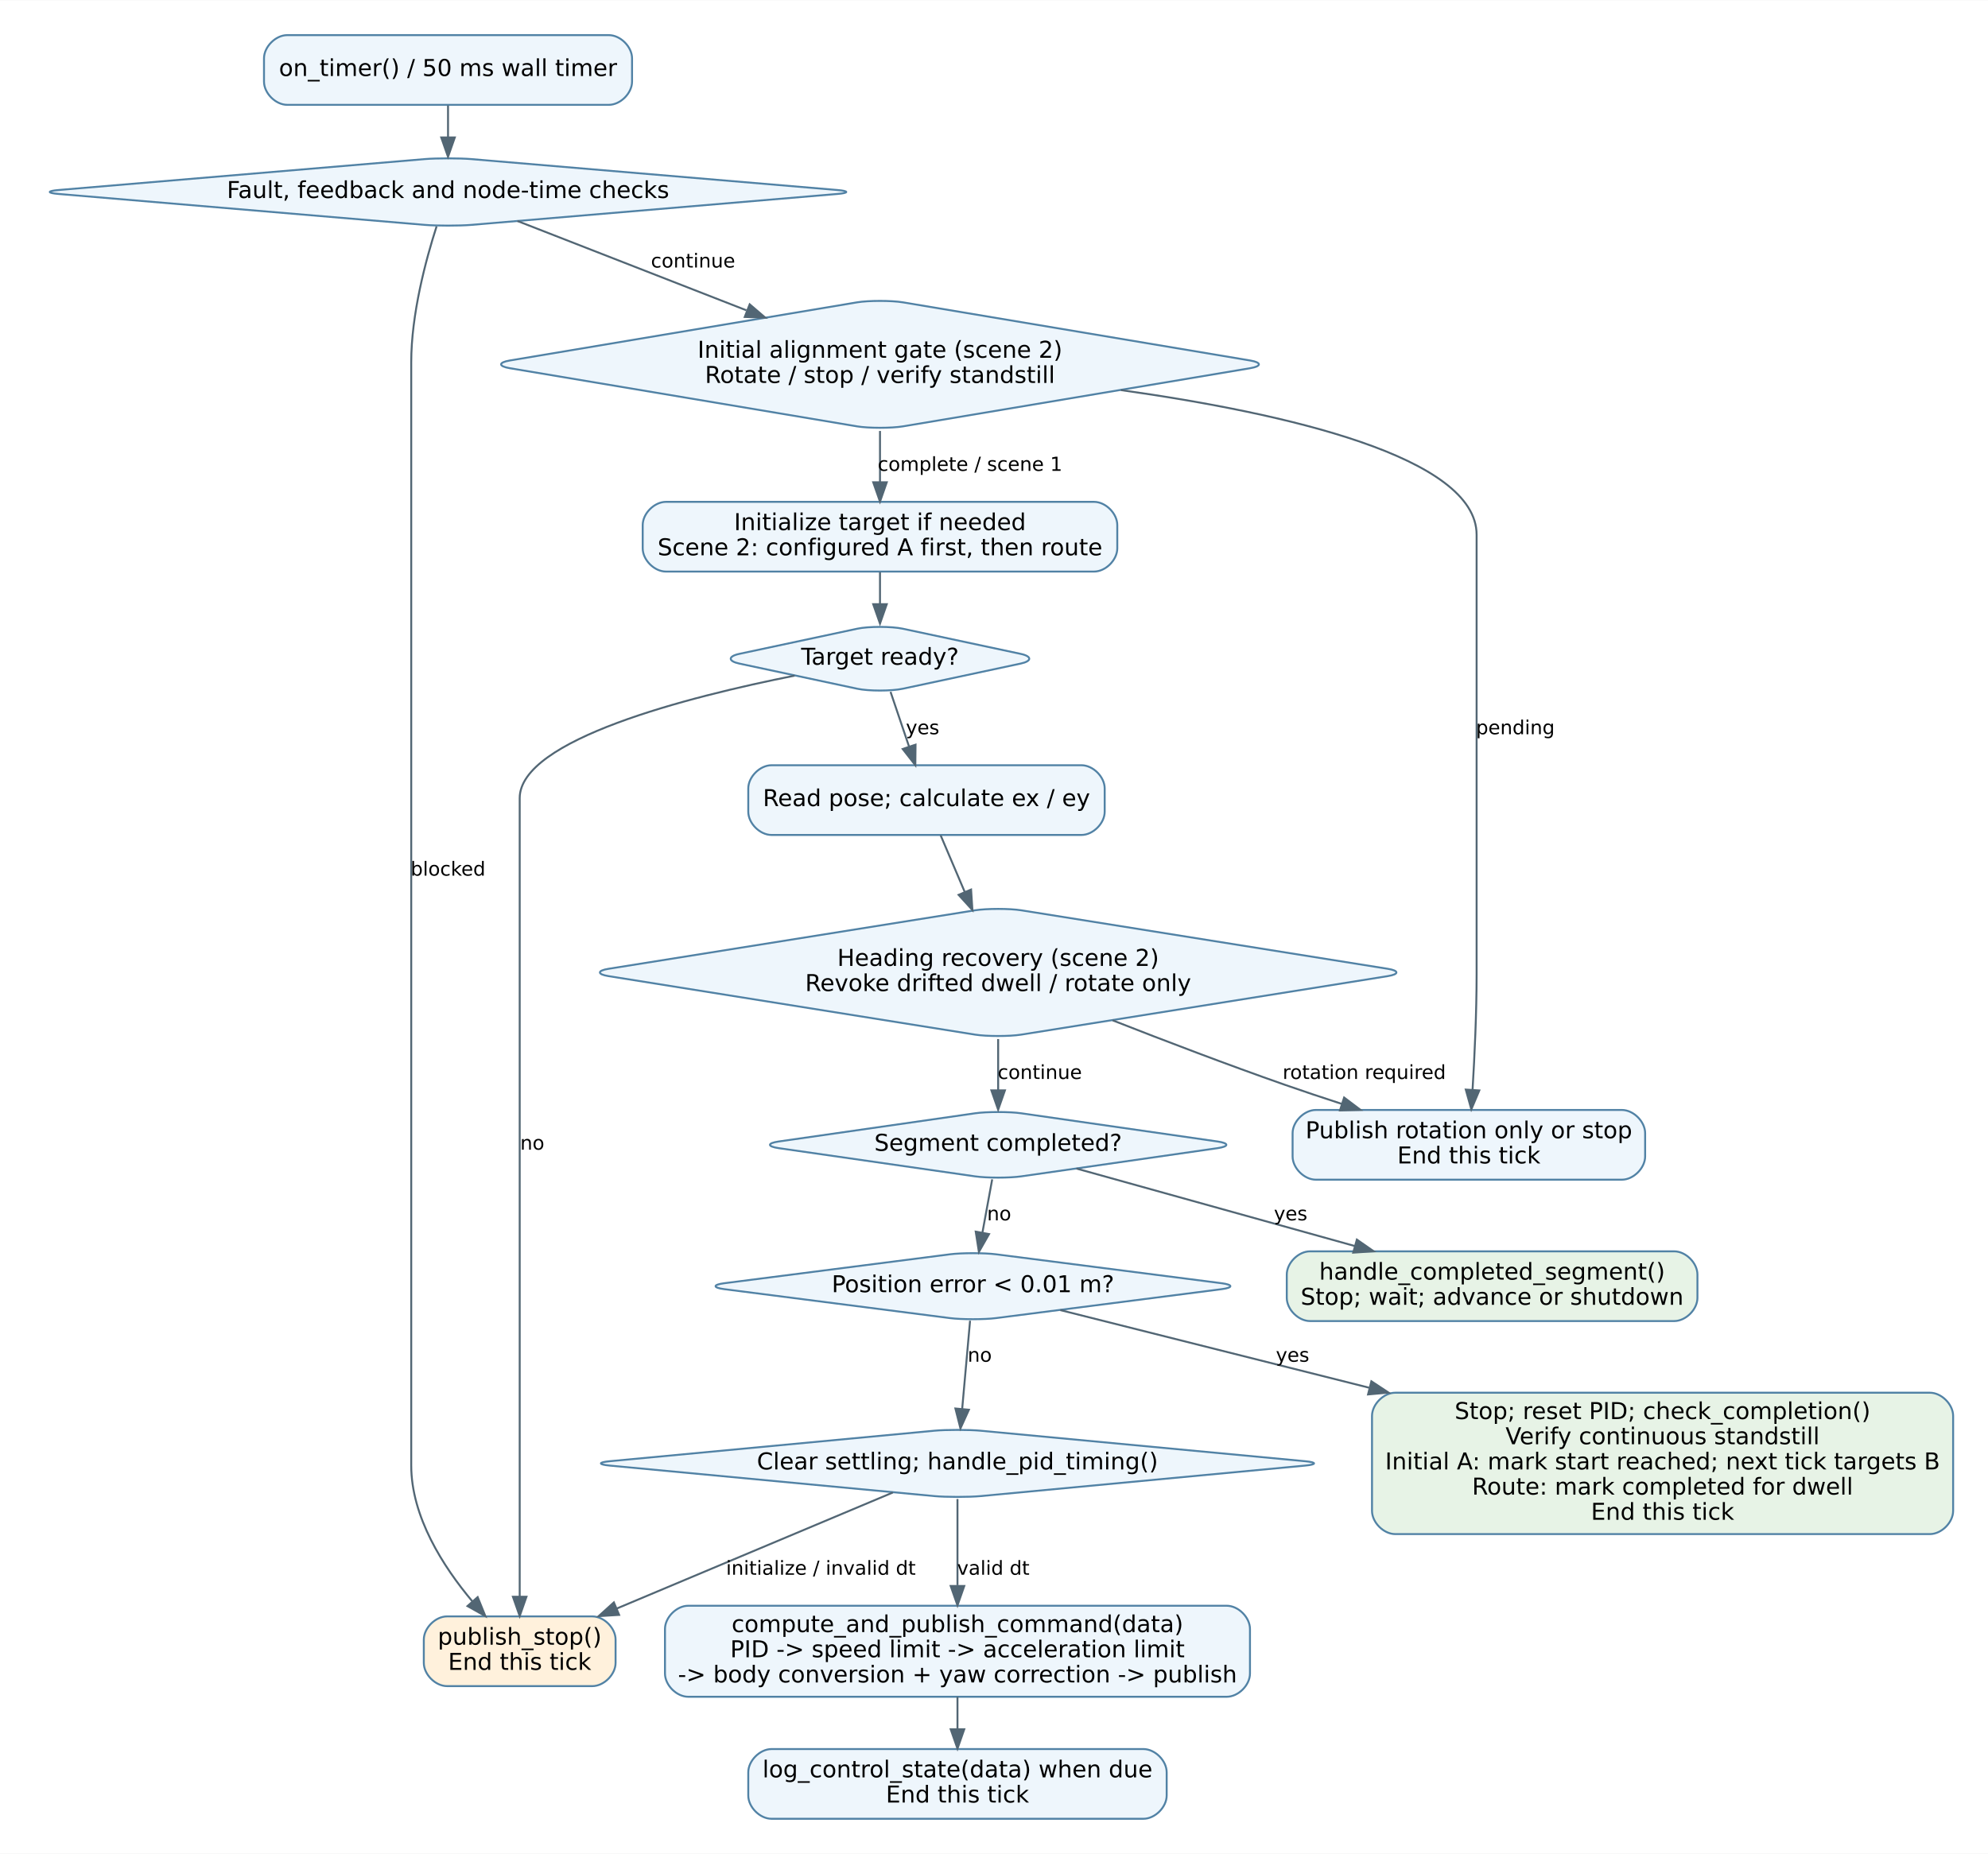
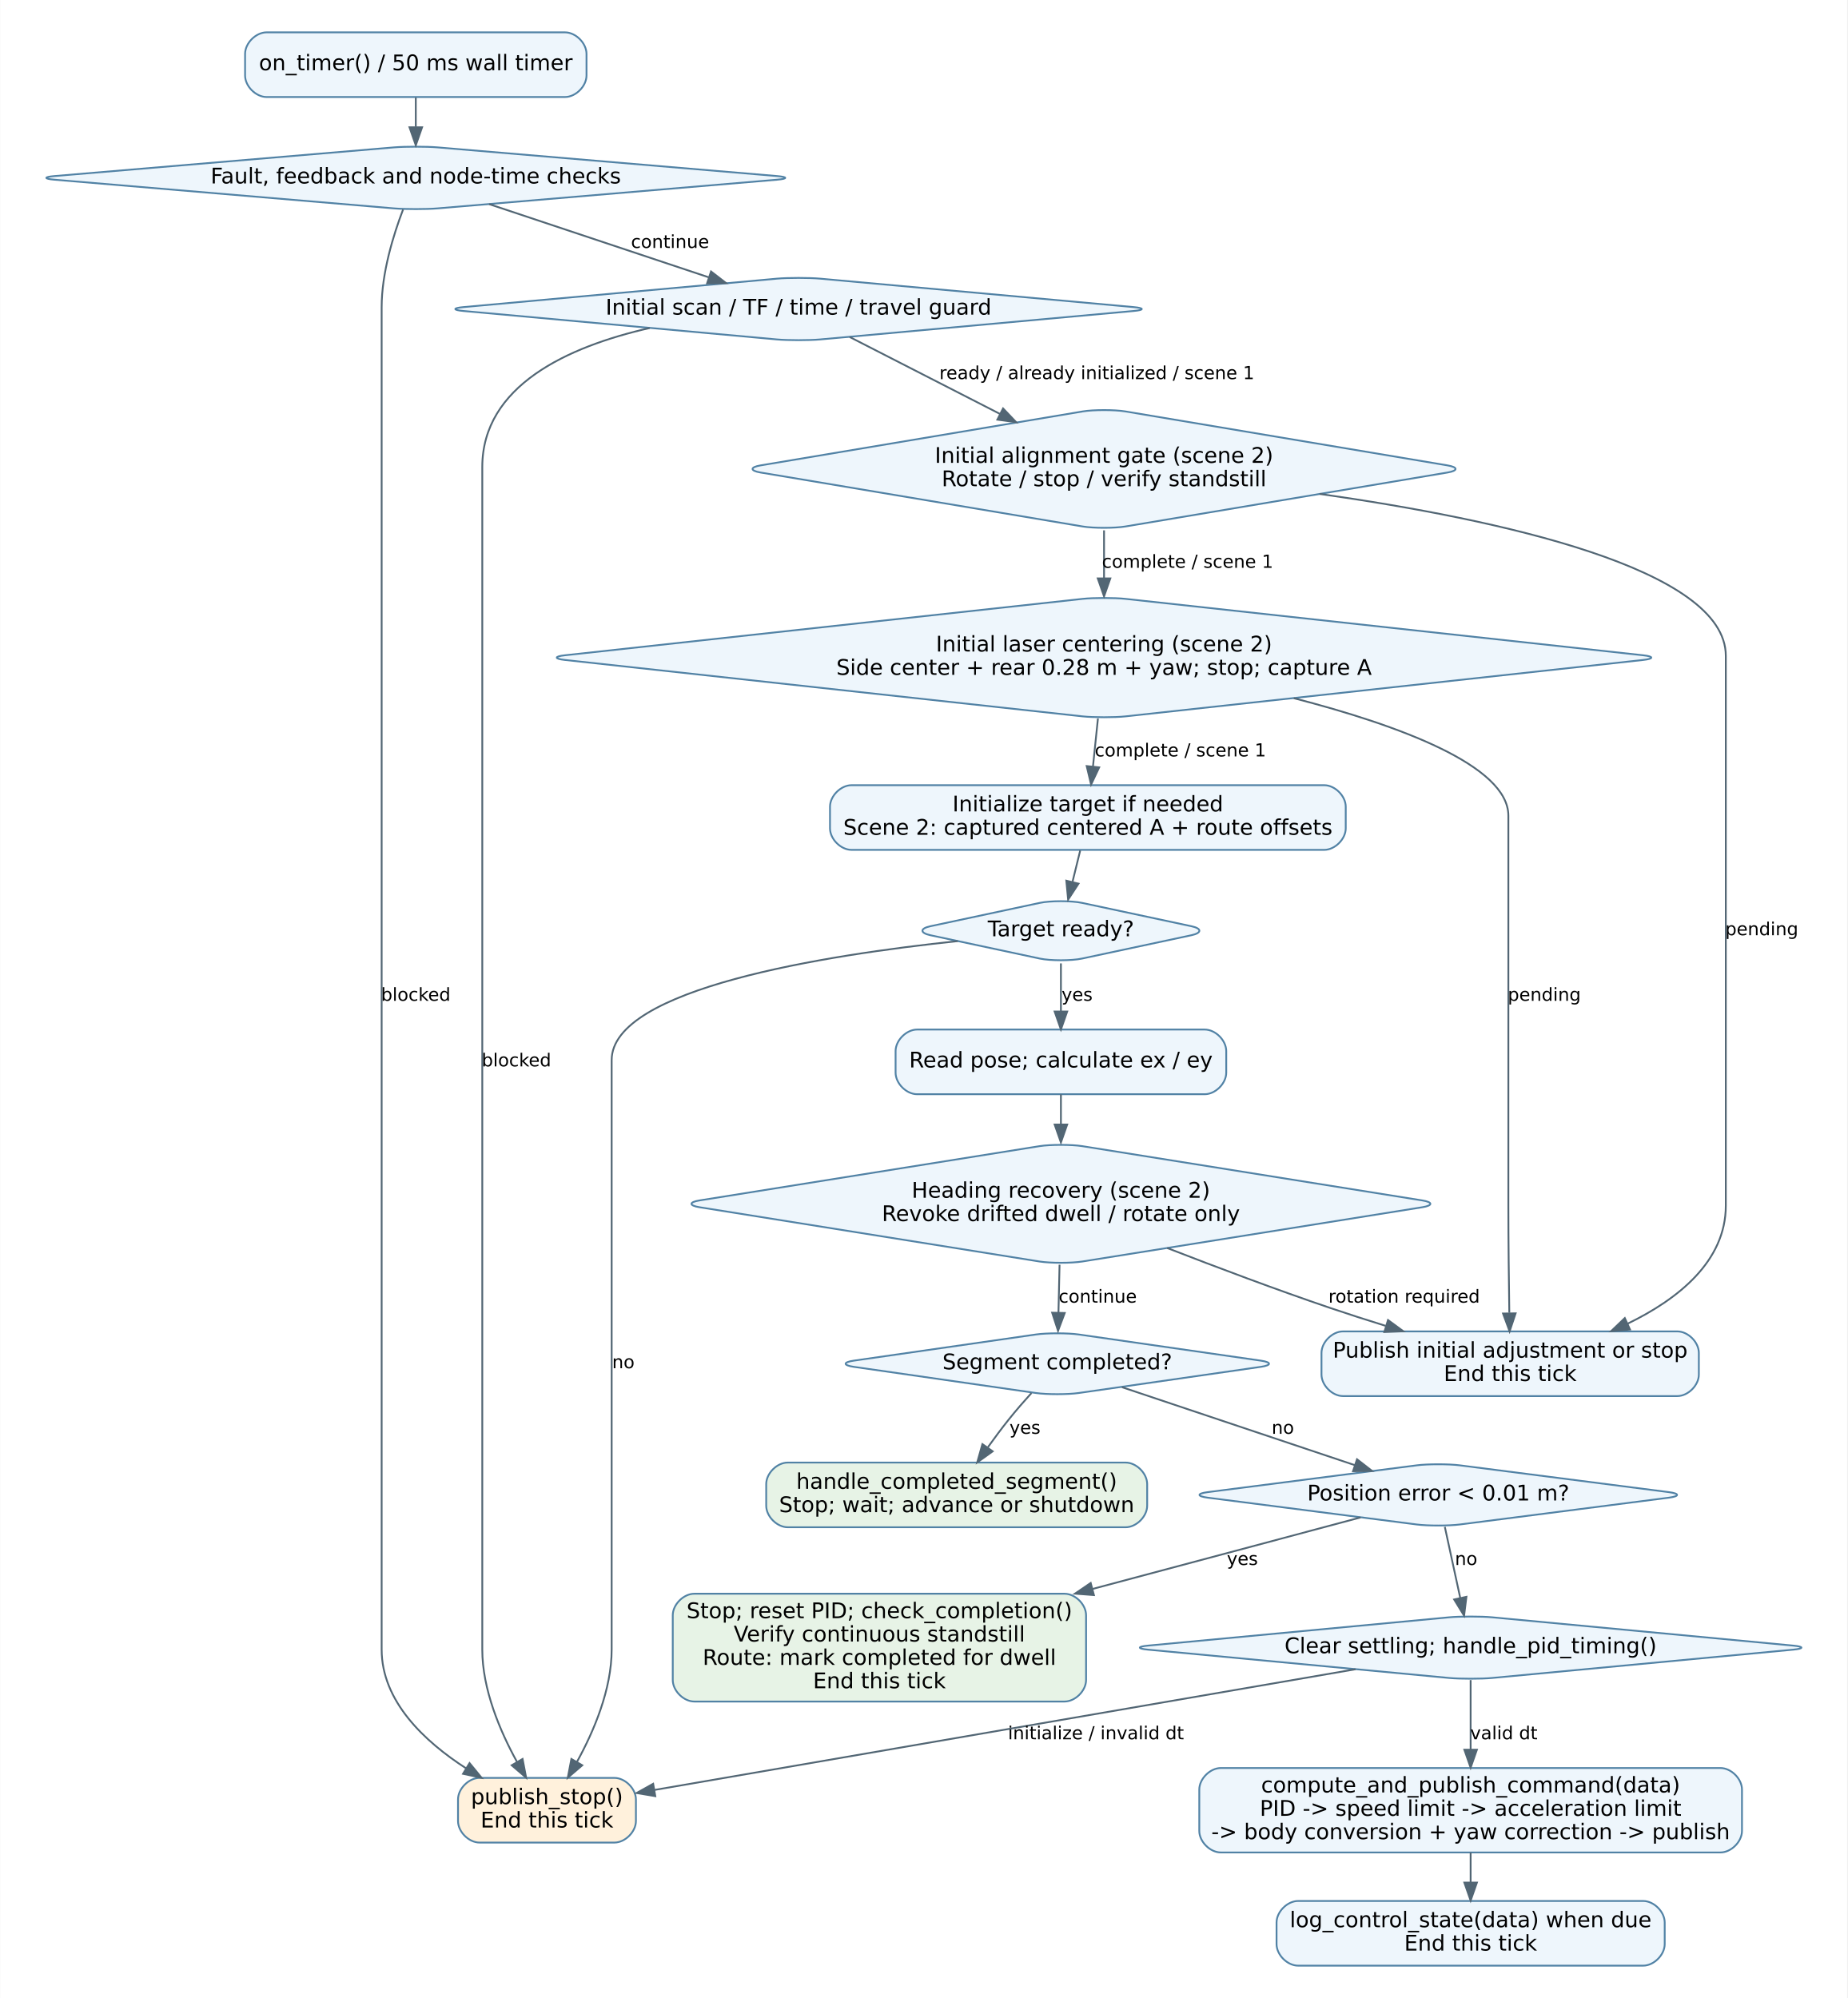
- <svg xmlns="http://www.w3.org/2000/svg" width="1026pt" height="957pt" viewBox="0.00 0.00 1026.29 957.00">
-   <g id="graph0" class="graph" transform="scale(1 1) rotate(0) translate(18 939)">
-     <polygon fill="white" stroke="transparent" points="-18,18 -18,-939 1008.29,-939 1008.29,18 -18,18" />
+ <svg xmlns="http://www.w3.org/2000/svg" width="1028pt" height="1112pt" viewBox="0.00 0.00 1027.82 1112.00">
+   <g id="graph0" class="graph" transform="scale(1 1) rotate(0) translate(18 1094)">
+     <polygon fill="white" stroke="transparent" points="-18,18 -18,-1094 1009.82,-1094 1009.82,18 -18,18" />
    <g id="node1" class="node">
-       <path fill="#eef6fc" stroke="#5182a5" d="M296.29,-921C296.29,-921 130.29,-921 130.29,-921 124.29,-921 118.29,-915 118.29,-909 118.29,-909 118.29,-897 118.29,-897 118.29,-891 124.29,-885 130.29,-885 130.29,-885 296.29,-885 296.29,-885 302.29,-885 308.29,-891 308.29,-897 308.29,-897 308.29,-909 308.29,-909 308.29,-915 302.29,-921 296.29,-921" />
-       <text text-anchor="middle" x="213.29" y="-899.9" font-family="DejaVu Sans" font-size="12.00">on_timer() / 50 ms wall timer</text>
+       <path fill="#eef6fc" stroke="#5182a5" d="M296.29,-1076C296.29,-1076 130.29,-1076 130.29,-1076 124.29,-1076 118.29,-1070 118.29,-1064 118.29,-1064 118.29,-1052 118.29,-1052 118.29,-1046 124.29,-1040 130.29,-1040 130.29,-1040 296.29,-1040 296.29,-1040 302.29,-1040 308.29,-1046 308.29,-1052 308.29,-1052 308.29,-1064 308.29,-1064 308.29,-1070 302.29,-1076 296.29,-1076" />
+       <text text-anchor="middle" x="213.29" y="-1054.9" font-family="DejaVu Sans" font-size="12.00">on_timer() / 50 ms wall timer</text>
    </g>
    <g id="node2" class="node">
-       <path fill="#eef6fc" stroke="#5182a5" d="M201.33,-856.99C201.33,-856.99 12.17,-841.01 12.17,-841.01 6.19,-840.51 6.19,-839.49 12.17,-838.99 12.17,-838.99 201.33,-823.01 201.33,-823.01 207.31,-822.51 219.27,-822.51 225.25,-823.01 225.25,-823.01 414.41,-838.99 414.41,-838.99 420.39,-839.49 420.39,-840.51 414.41,-841.01 414.41,-841.01 225.25,-856.99 225.25,-856.99 219.27,-857.49 207.31,-857.49 201.33,-856.99" />
-       <text text-anchor="middle" x="213.29" y="-836.9" font-family="DejaVu Sans" font-size="12.00">Fault, feedback and node-time checks</text>
+       <path fill="#eef6fc" stroke="#5182a5" d="M201.33,-1011.99C201.33,-1011.99 12.17,-996.01 12.17,-996.01 6.19,-995.51 6.19,-994.49 12.17,-993.99 12.17,-993.99 201.33,-978.01 201.33,-978.01 207.31,-977.51 219.27,-977.51 225.25,-978.01 225.25,-978.01 414.41,-993.99 414.41,-993.99 420.39,-994.49 420.39,-995.51 414.41,-996.01 414.41,-996.01 225.25,-1011.99 225.25,-1011.99 219.27,-1012.49 207.31,-1012.49 201.33,-1011.99" />
+       <text text-anchor="middle" x="213.29" y="-991.9" font-family="DejaVu Sans" font-size="12.00">Fault, feedback and node-time checks</text>
    </g>
    <g id="edge1" class="edge">
-       <path fill="none" stroke="#526674" d="M213.29,-884.68C213.29,-879.62 213.29,-873.95 213.29,-868.42" />
-       <polygon fill="#526674" stroke="#526674" points="216.79,-868.15 213.29,-858.15 209.79,-868.15 216.79,-868.15" />
+       <path fill="none" stroke="#526674" d="M213.29,-1039.68C213.29,-1034.62 213.29,-1028.95 213.29,-1023.42" />
+       <polygon fill="#526674" stroke="#526674" points="216.79,-1023.15 213.29,-1013.15 209.79,-1023.15 216.79,-1023.15" />
    </g>
    <g id="node3" class="node">
-       <path fill="#fff1dc" stroke="#5182a5" d="M287.79,-104.5C287.79,-104.5 212.79,-104.5 212.79,-104.5 206.79,-104.5 200.79,-98.5 200.79,-92.5 200.79,-92.5 200.79,-80.5 200.79,-80.5 200.79,-74.5 206.79,-68.5 212.79,-68.5 212.79,-68.5 287.79,-68.5 287.79,-68.5 293.79,-68.5 299.79,-74.5 299.79,-80.5 299.79,-80.5 299.79,-92.5 299.79,-92.5 299.79,-98.5 293.79,-104.5 287.79,-104.5" />
-       <text text-anchor="middle" x="250.29" y="-89.9" font-family="DejaVu Sans" font-size="12.00">publish_stop()</text>
-       <text text-anchor="middle" x="250.29" y="-76.9" font-family="DejaVu Sans" font-size="12.00">End this tick</text>
+       <path fill="#fff1dc" stroke="#5182a5" d="M323.79,-104.5C323.79,-104.5 248.79,-104.5 248.79,-104.5 242.79,-104.5 236.79,-98.5 236.79,-92.5 236.79,-92.5 236.79,-80.5 236.79,-80.5 236.79,-74.5 242.79,-68.5 248.79,-68.5 248.79,-68.5 323.79,-68.5 323.79,-68.5 329.79,-68.5 335.79,-74.5 335.79,-80.5 335.79,-80.5 335.79,-92.5 335.79,-92.5 335.79,-98.5 329.79,-104.5 323.79,-104.5" />
+       <text text-anchor="middle" x="286.29" y="-89.9" font-family="DejaVu Sans" font-size="12.00">publish_stop()</text>
+       <text text-anchor="middle" x="286.29" y="-76.9" font-family="DejaVu Sans" font-size="12.00">End this tick</text>
    </g>
    <g id="edge2" class="edge">
-       <path fill="none" stroke="#526674" d="M207.38,-822.23C201.8,-804.88 194.29,-776.89 194.29,-752 194.29,-752 194.29,-752 194.29,-182.5 194.29,-155.94 210.74,-130.26 225.81,-112.31" />
-       <polygon fill="#526674" stroke="#526674" points="228.59,-114.45 232.57,-104.64 223.34,-109.83 228.59,-114.45" />
-       <text text-anchor="middle" x="213.29" y="-487" font-family="DejaVu Sans" font-size="10.00">blocked</text>
+       <path fill="none" stroke="#526674" d="M206.22,-977.41C200.81,-963.23 194.29,-942.14 194.29,-923 194.29,-923 194.29,-923 194.29,-176 194.29,-147.18 218.03,-124.81 241.38,-109.76" />
+       <polygon fill="#526674" stroke="#526674" points="243.21,-112.75 249.93,-104.55 239.57,-106.77 243.21,-112.75" />
+       <text text-anchor="middle" x="213.29" y="-537" font-family="DejaVu Sans" font-size="10.00">blocked</text>
+     </g>
+     <g id="node17" class="node">
+       <path fill="#eef6fc" stroke="#5182a5" d="M414.34,-938.92C414.34,-938.92 239.76,-923.08 239.76,-923.08 233.78,-922.54 233.78,-921.46 239.76,-920.92 239.76,-920.92 414.34,-905.08 414.34,-905.08 420.31,-904.54 432.27,-904.54 438.24,-905.08 438.24,-905.08 612.82,-920.92 612.82,-920.92 618.8,-921.46 618.8,-922.54 612.82,-923.08 612.82,-923.08 438.24,-938.92 438.24,-938.92 432.27,-939.46 420.31,-939.46 414.34,-938.92" />
+       <text text-anchor="middle" x="426.29" y="-918.9" font-family="DejaVu Sans" font-size="12.00">Initial scan / TF / time / travel guard</text>
+     </g>
+     <g id="edge3" class="edge">
+       <path fill="none" stroke="#526674" d="M254.11,-980.39C288.93,-968.79 339.11,-952.06 376.33,-939.65" />
+       <polygon fill="#526674" stroke="#526674" points="377.59,-942.92 385.97,-936.44 375.38,-936.28 377.59,-942.92" />
+       <text text-anchor="middle" x="354.79" y="-956" font-family="DejaVu Sans" font-size="10.00">continue</text>
    </g>
    <g id="node4" class="node">
-       <path fill="#eef6fc" stroke="#5182a5" d="M424.45,-783.02C424.45,-783.02 245.13,-752.98 245.13,-752.98 239.21,-751.99 239.21,-750.01 245.13,-749.02 245.13,-749.02 424.45,-718.98 424.45,-718.98 430.37,-717.99 442.21,-717.99 448.13,-718.98 448.13,-718.98 627.45,-749.02 627.45,-749.02 633.37,-750.01 633.37,-751.99 627.45,-752.98 627.45,-752.98 448.13,-783.02 448.13,-783.02 442.21,-784.01 430.37,-784.01 424.45,-783.02" />
-       <text text-anchor="middle" x="436.29" y="-754.4" font-family="DejaVu Sans" font-size="12.00">Initial alignment gate (scene 2)</text>
-       <text text-anchor="middle" x="436.29" y="-741.4" font-family="DejaVu Sans" font-size="12.00">Rotate / stop / verify standstill</text>
-     </g>
-     <g id="edge3" class="edge">
-       <path fill="none" stroke="#526674" d="M249.12,-825.02C280.9,-812.62 328.21,-794.17 367.31,-778.91" />
-       <polygon fill="#526674" stroke="#526674" points="369.02,-782 377.06,-775.11 366.47,-775.48 369.02,-782" />
-       <text text-anchor="middle" x="339.79" y="-801" font-family="DejaVu Sans" font-size="10.00">continue</text>
+       <path fill="#eef6fc" stroke="#5182a5" d="M584.45,-865.02C584.45,-865.02 405.13,-834.98 405.13,-834.98 399.21,-833.99 399.21,-832.01 405.13,-831.02 405.13,-831.02 584.45,-800.98 584.45,-800.98 590.37,-799.99 602.21,-799.99 608.13,-800.98 608.13,-800.98 787.45,-831.02 787.45,-831.02 793.37,-832.01 793.37,-833.99 787.45,-834.98 787.45,-834.98 608.13,-865.02 608.13,-865.02 602.21,-866.01 590.37,-866.01 584.45,-865.02" />
+       <text text-anchor="middle" x="596.29" y="-836.4" font-family="DejaVu Sans" font-size="12.00">Initial alignment gate (scene 2)</text>
+       <text text-anchor="middle" x="596.29" y="-823.4" font-family="DejaVu Sans" font-size="12.00">Rotate / stop / verify standstill</text>
    </g>
    <g id="node6" class="node">
-       <path fill="#eef6fc" stroke="#5182a5" d="M819.29,-366C819.29,-366 661.29,-366 661.29,-366 655.29,-366 649.29,-360 649.29,-354 649.29,-354 649.29,-342 649.29,-342 649.29,-336 655.29,-330 661.29,-330 661.29,-330 819.29,-330 819.29,-330 825.29,-330 831.29,-336 831.29,-342 831.29,-342 831.29,-354 831.29,-354 831.29,-360 825.29,-366 819.29,-366" />
-       <text text-anchor="middle" x="740.29" y="-351.4" font-family="DejaVu Sans" font-size="12.00">Publish rotation only or stop</text>
-       <text text-anchor="middle" x="740.29" y="-338.4" font-family="DejaVu Sans" font-size="12.00">End this tick</text>
+       <path fill="#eef6fc" stroke="#5182a5" d="M915.29,-353C915.29,-353 729.29,-353 729.29,-353 723.29,-353 717.29,-347 717.29,-341 717.29,-341 717.29,-329 717.29,-329 717.29,-323 723.29,-317 729.29,-317 729.29,-317 915.29,-317 915.29,-317 921.29,-317 927.29,-323 927.29,-329 927.29,-329 927.29,-341 927.29,-341 927.29,-347 921.29,-353 915.29,-353" />
+       <text text-anchor="middle" x="822.29" y="-338.4" font-family="DejaVu Sans" font-size="12.00">Publish initial adjustment or stop</text>
+       <text text-anchor="middle" x="822.29" y="-325.4" font-family="DejaVu Sans" font-size="12.00">End this tick</text>
+     </g>
+     <g id="edge6" class="edge">
+       <path fill="none" stroke="#526674" d="M716.33,-819.1C816.27,-804.91 942.29,-777.42 942.29,-729 942.29,-729 942.29,-729 942.29,-423 942.29,-392 915.72,-370.91 887.58,-357.27" />
+       <polygon fill="#526674" stroke="#526674" points="888.98,-354.06 878.43,-353.1 886.08,-360.43 888.98,-354.06" />
+       <text text-anchor="middle" x="962.29" y="-573.5" font-family="DejaVu Sans" font-size="10.00">pending</text>
+     </g>
+     <g id="node18" class="node">
+       <path fill="#eef6fc" stroke="#5182a5" d="M584.36,-760.7C584.36,-760.7 296.22,-729.3 296.22,-729.3 290.25,-728.65 290.25,-727.35 296.22,-726.7 296.22,-726.7 584.36,-695.3 584.36,-695.3 590.33,-694.65 602.25,-694.65 608.22,-695.3 608.22,-695.3 896.36,-726.7 896.36,-726.7 902.33,-727.35 902.33,-728.65 896.36,-729.3 896.36,-729.3 608.22,-760.7 608.22,-760.7 602.25,-761.35 590.33,-761.35 584.36,-760.7" />
+       <text text-anchor="middle" x="596.29" y="-731.4" font-family="DejaVu Sans" font-size="12.00">Initial laser centering (scene 2)</text>
+       <text text-anchor="middle" x="596.29" y="-718.4" font-family="DejaVu Sans" font-size="12.00">Side center + rear 0.28 m + yaw; stop; capture A</text>
+     </g>
+     <g id="edge7" class="edge">
+       <path fill="none" stroke="#526674" d="M596.29,-798.84C596.29,-790.39 596.29,-781.18 596.29,-772.3" />
+       <polygon fill="#526674" stroke="#526674" points="599.79,-772.09 596.29,-762.09 592.79,-772.09 599.79,-772.09" />
+       <text text-anchor="middle" x="642.79" y="-778" font-family="DejaVu Sans" font-size="10.00">complete / scene 1</text>
+     </g>
+     <g id="node5" class="node">
+       <path fill="#eef6fc" stroke="#5182a5" d="M560.44,-456.11C560.44,-456.11 371.14,-425.89 371.14,-425.89 365.22,-424.95 365.22,-423.05 371.14,-422.11 371.14,-422.11 560.44,-391.89 560.44,-391.89 566.37,-390.95 578.22,-390.95 584.14,-391.89 584.14,-391.89 773.44,-422.11 773.44,-422.11 779.37,-423.05 779.37,-424.95 773.44,-425.89 773.44,-425.89 584.14,-456.11 584.14,-456.11 578.22,-457.05 566.37,-457.05 560.44,-456.11" />
+       <text text-anchor="middle" x="572.29" y="-427.4" font-family="DejaVu Sans" font-size="12.00">Heading recovery (scene 2)</text>
+       <text text-anchor="middle" x="572.29" y="-414.4" font-family="DejaVu Sans" font-size="12.00">Revoke drifted dwell / rotate only</text>
+     </g>
+     <g id="edge14" class="edge">
+       <path fill="none" stroke="#526674" d="M631.43,-399.41C658.89,-388.74 692.09,-376.25 722.29,-366 732.18,-362.64 742.67,-359.28 753.01,-356.08" />
+       <polygon fill="#526674" stroke="#526674" points="754.31,-359.34 762.84,-353.07 752.26,-352.65 754.31,-359.34" />
+       <text text-anchor="middle" x="763.29" y="-369" font-family="DejaVu Sans" font-size="10.00">rotation required</text>
+     </g>
+     <g id="node10" class="node">
+       <path fill="#eef6fc" stroke="#5182a5" d="M558.41,-351.29C558.41,-351.29 456.94,-336.71 456.94,-336.71 451,-335.85 451,-334.15 456.94,-333.29 456.94,-333.29 558.41,-318.71 558.41,-318.71 564.35,-317.85 576.23,-317.85 582.17,-318.71 582.17,-318.71 683.64,-333.29 683.64,-333.29 689.58,-334.15 689.58,-335.85 683.64,-336.71 683.64,-336.71 582.17,-351.29 582.17,-351.29 576.23,-352.15 564.35,-352.15 558.41,-351.29" />
+       <text text-anchor="middle" x="570.29" y="-331.9" font-family="DejaVu Sans" font-size="12.00">Segment completed?</text>
+     </g>
+     <g id="edge15" class="edge">
+       <path fill="none" stroke="#526674" d="M571.53,-390.11C571.33,-381.31 571.12,-371.9 570.92,-363.43" />
+       <polygon fill="#526674" stroke="#526674" points="574.42,-363.25 570.69,-353.33 567.42,-363.41 574.42,-363.25" />
+       <text text-anchor="middle" x="592.79" y="-369" font-family="DejaVu Sans" font-size="10.00">continue</text>
+     </g>
+     <g id="node7" class="node">
+       <path fill="#eef6fc" stroke="#5182a5" d="M718.79,-657C718.79,-657 455.79,-657 455.79,-657 449.79,-657 443.79,-651 443.79,-645 443.79,-645 443.79,-633 443.79,-633 443.79,-627 449.79,-621 455.79,-621 455.79,-621 718.79,-621 718.79,-621 724.79,-621 730.79,-627 730.79,-633 730.79,-633 730.79,-645 730.79,-645 730.79,-651 724.79,-657 718.79,-657" />
+       <text text-anchor="middle" x="587.29" y="-642.4" font-family="DejaVu Sans" font-size="12.00">Initialize target if needed</text>
+       <text text-anchor="middle" x="587.29" y="-629.4" font-family="DejaVu Sans" font-size="12.00">Scene 2: captured centered A + route offsets</text>
+     </g>
+     <g id="node8" class="node">
+       <path fill="#eef6fc" stroke="#5182a5" d="M560.55,-591.5C560.55,-591.5 499.64,-578.5 499.64,-578.5 493.77,-577.25 493.77,-574.75 499.64,-573.5 499.64,-573.5 560.55,-560.5 560.55,-560.5 566.42,-559.25 578.16,-559.25 584.03,-560.5 584.03,-560.5 644.94,-573.5 644.94,-573.5 650.81,-574.75 650.81,-577.25 644.94,-578.5 644.94,-578.5 584.03,-591.5 584.03,-591.5 578.16,-592.75 566.42,-592.75 560.55,-591.5" />
+       <text text-anchor="middle" x="572.29" y="-572.9" font-family="DejaVu Sans" font-size="12.00">Target ready?</text>
+     </g>
+     <g id="edge10" class="edge">
+       <path fill="none" stroke="#526674" d="M583.03,-620.68C581.71,-615.31 580.22,-609.26 578.79,-603.42" />
+       <polygon fill="#526674" stroke="#526674" points="582.09,-602.19 576.3,-593.31 575.29,-603.86 582.09,-602.19" />
+     </g>
+     <g id="edge11" class="edge">
+       <path fill="none" stroke="#526674" d="M514.93,-570.23C441.13,-562.48 322.29,-543.82 322.29,-504 322.29,-504 322.29,-504 322.29,-176 322.29,-153.75 312.4,-130.51 302.99,-113.44" />
+       <polygon fill="#526674" stroke="#526674" points="305.93,-111.52 297.88,-104.63 299.87,-115.04 305.93,-111.52" />
+       <text text-anchor="middle" x="328.79" y="-332.5" font-family="DejaVu Sans" font-size="10.00">no</text>
+     </g>
+     <g id="node9" class="node">
+       <path fill="#eef6fc" stroke="#5182a5" d="M652.29,-521C652.29,-521 492.29,-521 492.29,-521 486.29,-521 480.29,-515 480.29,-509 480.29,-509 480.29,-497 480.29,-497 480.29,-491 486.29,-485 492.29,-485 492.29,-485 652.29,-485 652.29,-485 658.29,-485 664.29,-491 664.29,-497 664.29,-497 664.29,-509 664.29,-509 664.29,-515 658.29,-521 652.29,-521" />
+       <text text-anchor="middle" x="572.29" y="-499.9" font-family="DejaVu Sans" font-size="12.00">Read pose; calculate ex / ey</text>
+     </g>
+     <g id="edge12" class="edge">
+       <path fill="none" stroke="#526674" d="M572.29,-557.81C572.29,-549.79 572.29,-540.05 572.29,-531.07" />
+       <polygon fill="#526674" stroke="#526674" points="575.79,-531.03 572.29,-521.03 568.79,-531.03 575.79,-531.03" />
+       <text text-anchor="middle" x="581.29" y="-537" font-family="DejaVu Sans" font-size="10.00">yes</text>
+     </g>
+     <g id="edge13" class="edge">
+       <path fill="none" stroke="#526674" d="M572.29,-484.91C572.29,-479.86 572.29,-474.09 572.29,-468.16" />
+       <polygon fill="#526674" stroke="#526674" points="575.79,-468.15 572.29,-458.15 568.79,-468.15 575.79,-468.15" />
+     </g>
+     <g id="node11" class="node">
+       <path fill="#e7f3e6" stroke="#5182a5" d="M608.29,-280C608.29,-280 420.29,-280 420.29,-280 414.29,-280 408.29,-274 408.29,-268 408.29,-268 408.29,-256 408.29,-256 408.29,-250 414.29,-244 420.29,-244 420.29,-244 608.29,-244 608.29,-244 614.29,-244 620.29,-250 620.29,-256 620.29,-256 620.29,-268 620.29,-268 620.29,-274 614.29,-280 608.29,-280" />
+       <text text-anchor="middle" x="514.29" y="-265.4" font-family="DejaVu Sans" font-size="12.00">handle_completed_segment()</text>
+       <text text-anchor="middle" x="514.29" y="-252.4" font-family="DejaVu Sans" font-size="12.00">Stop; wait; advance or shutdown</text>
+     </g>
+     <g id="edge16" class="edge">
+       <path fill="none" stroke="#526674" d="M555.92,-318.73C551.73,-314.1 547.23,-308.93 543.29,-304 539.38,-299.11 535.39,-293.74 531.66,-288.55" />
+       <polygon fill="#526674" stroke="#526674" points="534.32,-286.25 525.71,-280.08 528.6,-290.28 534.32,-286.25" />
+       <text text-anchor="middle" x="552.29" y="-296" font-family="DejaVu Sans" font-size="10.00">yes</text>
+     </g>
+     <g id="node12" class="node">
+       <path fill="#eef6fc" stroke="#5182a5" d="M770.39,-278.47C770.39,-278.47 653.87,-263.53 653.87,-263.53 647.92,-262.76 647.92,-261.24 653.87,-260.47 653.87,-260.47 770.39,-245.53 770.39,-245.53 776.34,-244.76 788.24,-244.76 794.19,-245.53 794.19,-245.53 910.71,-260.47 910.71,-260.47 916.66,-261.24 916.66,-262.76 910.71,-263.53 910.71,-263.53 794.19,-278.47 794.19,-278.47 788.24,-279.24 776.34,-279.24 770.39,-278.47" />
+       <text text-anchor="middle" x="782.29" y="-258.9" font-family="DejaVu Sans" font-size="12.00">Position error &lt; 0.01 m?</text>
+     </g>
+     <g id="edge17" class="edge">
+       <path fill="none" stroke="#526674" d="M606.25,-321.96C641.97,-309.99 696.9,-291.6 735.89,-278.54" />
+       <polygon fill="#526674" stroke="#526674" points="737.07,-281.84 745.44,-275.34 734.84,-275.2 737.07,-281.84" />
+       <text text-anchor="middle" x="695.79" y="-296" font-family="DejaVu Sans" font-size="10.00">no</text>
+     </g>
+     <g id="node13" class="node">
+       <path fill="#e7f3e6" stroke="#5182a5" d="M574.29,-207C574.29,-207 368.29,-207 368.29,-207 362.29,-207 356.29,-201 356.29,-195 356.29,-195 356.29,-159 356.29,-159 356.29,-153 362.29,-147 368.29,-147 368.29,-147 574.29,-147 574.29,-147 580.29,-147 586.29,-153 586.29,-159 586.29,-159 586.29,-195 586.29,-195 586.29,-201 580.29,-207 574.29,-207" />
+       <text text-anchor="middle" x="471.29" y="-193.4" font-family="DejaVu Sans" font-size="12.00">Stop; reset PID; check_completion()</text>
+       <text text-anchor="middle" x="471.29" y="-180.4" font-family="DejaVu Sans" font-size="12.00">Verify continuous standstill</text>
+       <text text-anchor="middle" x="471.29" y="-167.4" font-family="DejaVu Sans" font-size="12.00">Route: mark completed for dwell</text>
+       <text text-anchor="middle" x="471.29" y="-154.4" font-family="DejaVu Sans" font-size="12.00">End this tick</text>
+     </g>
+     <g id="edge18" class="edge">
+       <path fill="none" stroke="#526674" d="M739.05,-249.46C700.47,-239.16 642.17,-223.6 589.8,-209.63" />
+       <polygon fill="#526674" stroke="#526674" points="590.66,-206.24 580.1,-207.04 588.86,-213 590.66,-206.24" />
+       <text text-anchor="middle" x="673.29" y="-223" font-family="DejaVu Sans" font-size="10.00">yes</text>
+     </g>
+     <g id="node14" class="node">
+       <path fill="#eef6fc" stroke="#5182a5" d="M788.34,-193.88C788.34,-193.88 620.69,-178.12 620.69,-178.12 614.71,-177.56 614.71,-176.44 620.69,-175.88 620.69,-175.88 788.34,-160.12 788.34,-160.12 794.32,-159.56 806.26,-159.56 812.24,-160.12 812.24,-160.12 979.89,-175.88 979.89,-175.88 985.87,-176.44 985.87,-177.56 979.89,-178.12 979.89,-178.12 812.24,-193.88 812.24,-193.88 806.26,-194.44 794.32,-194.44 788.34,-193.88" />
+       <text text-anchor="middle" x="800.29" y="-173.9" font-family="DejaVu Sans" font-size="12.00">Clear settling; handle_pid_timing()</text>
+     </g>
+     <g id="edge19" class="edge">
+       <path fill="none" stroke="#526674" d="M785.93,-244.2C788.4,-232.84 791.7,-217.59 794.52,-204.6" />
+       <polygon fill="#526674" stroke="#526674" points="797.95,-205.29 796.65,-194.77 791.11,-203.8 797.95,-205.29" />
+       <text text-anchor="middle" x="797.79" y="-223" font-family="DejaVu Sans" font-size="10.00">no</text>
+     </g>
+     <g id="edge20" class="edge">
+       <path fill="none" stroke="#526674" d="M736.23,-164.97C636.03,-147.72 443.63,-114.59 346.11,-97.8" />
+       <polygon fill="#526674" stroke="#526674" points="346.57,-94.33 336.12,-96.08 345.38,-101.23 346.57,-94.33" />
+       <text text-anchor="middle" x="591.79" y="-126" font-family="DejaVu Sans" font-size="10.00">initialize / invalid dt</text>
+     </g>
+     <g id="node15" class="node">
+       <path fill="#eef6fc" stroke="#5182a5" d="M939.29,-110C939.29,-110 661.29,-110 661.29,-110 655.29,-110 649.29,-104 649.29,-98 649.29,-98 649.29,-75 649.29,-75 649.29,-69 655.29,-63 661.29,-63 661.29,-63 939.29,-63 939.29,-63 945.29,-63 951.29,-69 951.29,-75 951.29,-75 951.29,-98 951.29,-98 951.29,-104 945.29,-110 939.29,-110" />
+       <text text-anchor="middle" x="800.29" y="-96.4" font-family="DejaVu Sans" font-size="12.00">compute_and_publish_command(data)</text>
+       <text text-anchor="middle" x="800.29" y="-83.4" font-family="DejaVu Sans" font-size="12.00">PID -&gt; speed limit -&gt; acceleration limit</text>
+       <text text-anchor="middle" x="800.29" y="-70.4" font-family="DejaVu Sans" font-size="12.00">-&gt; body conversion + yaw correction -&gt; publish</text>
+     </g>
+     <g id="edge21" class="edge">
+       <path fill="none" stroke="#526674" d="M800.29,-158.94C800.29,-148 800.29,-133.44 800.29,-120.32" />
+       <polygon fill="#526674" stroke="#526674" points="803.79,-120.2 800.29,-110.2 796.79,-120.2 803.79,-120.2" />
+       <text text-anchor="middle" x="818.79" y="-126" font-family="DejaVu Sans" font-size="10.00">valid dt</text>
+     </g>
+     <g id="node16" class="node">
+       <path fill="#eef6fc" stroke="#5182a5" d="M896.29,-36C896.29,-36 704.29,-36 704.29,-36 698.29,-36 692.29,-30 692.29,-24 692.29,-24 692.29,-12 692.29,-12 692.29,-6 698.29,0 704.29,0 704.29,0 896.29,0 896.29,0 902.29,0 908.29,-6 908.29,-12 908.29,-12 908.29,-24 908.29,-24 908.29,-30 902.29,-36 896.29,-36" />
+       <text text-anchor="middle" x="800.29" y="-21.4" font-family="DejaVu Sans" font-size="12.00">log_control_state(data) when due</text>
+       <text text-anchor="middle" x="800.29" y="-8.4" font-family="DejaVu Sans" font-size="12.00">End this tick</text>
+     </g>
+     <g id="edge22" class="edge">
+       <path fill="none" stroke="#526674" d="M800.29,-62.99C800.29,-57.66 800.29,-51.92 800.29,-46.4" />
+       <polygon fill="#526674" stroke="#526674" points="803.79,-46.23 800.29,-36.23 796.79,-46.23 803.79,-46.23" />
    </g>
    <g id="edge4" class="edge">
-       <path fill="none" stroke="#526674" d="M560.68,-737.71C646.16,-725.69 744.29,-703.15 744.29,-663 744.29,-663 744.29,-663 744.29,-436 744.29,-416.15 743.24,-393.79 742.21,-376.71" />
-       <polygon fill="#526674" stroke="#526674" points="745.68,-376.08 741.56,-366.32 738.7,-376.52 745.68,-376.08" />
-       <text text-anchor="middle" x="764.29" y="-560" font-family="DejaVu Sans" font-size="10.00">pending</text>
-     </g>
-     <g id="node7" class="node">
-       <path fill="#eef6fc" stroke="#5182a5" d="M546.79,-680C546.79,-680 325.79,-680 325.79,-680 319.79,-680 313.79,-674 313.79,-668 313.79,-668 313.79,-656 313.79,-656 313.79,-650 319.79,-644 325.79,-644 325.79,-644 546.79,-644 546.79,-644 552.79,-644 558.79,-650 558.79,-656 558.79,-656 558.79,-668 558.79,-668 558.79,-674 552.79,-680 546.79,-680" />
-       <text text-anchor="middle" x="436.29" y="-665.4" font-family="DejaVu Sans" font-size="12.00">Initialize target if needed</text>
-       <text text-anchor="middle" x="436.29" y="-652.4" font-family="DejaVu Sans" font-size="12.00">Scene 2: configured A first, then route</text>
+       <path fill="none" stroke="#526674" d="M343.44,-911.44C297.79,-901.04 250.29,-879.33 250.29,-834 250.29,-834 250.29,-834 250.29,-176 250.29,-153.75 260.18,-130.51 269.59,-113.44" />
+       <polygon fill="#526674" stroke="#526674" points="272.71,-115.04 274.7,-104.63 266.65,-111.52 272.71,-115.04" />
+       <text text-anchor="middle" x="269.29" y="-500.5" font-family="DejaVu Sans" font-size="10.00">blocked</text>
    </g>
    <g id="edge5" class="edge">
-       <path fill="none" stroke="#526674" d="M436.29,-716.61C436.29,-707.85 436.29,-698.51 436.29,-690.12" />
-       <polygon fill="#526674" stroke="#526674" points="439.79,-690.12 436.29,-680.12 432.79,-690.12 439.79,-690.12" />
-       <text text-anchor="middle" x="482.79" y="-696" font-family="DejaVu Sans" font-size="10.00">complete / scene 1</text>
-     </g>
-     <g id="node5" class="node">
-       <path fill="#eef6fc" stroke="#5182a5" d="M485.44,-469.11C485.44,-469.11 296.14,-438.89 296.14,-438.89 290.22,-437.95 290.22,-436.05 296.14,-435.11 296.14,-435.11 485.44,-404.89 485.44,-404.89 491.37,-403.95 503.22,-403.95 509.14,-404.89 509.14,-404.89 698.44,-435.11 698.44,-435.11 704.37,-436.05 704.37,-437.95 698.44,-438.89 698.44,-438.89 509.14,-469.11 509.14,-469.11 503.22,-470.05 491.37,-470.05 485.44,-469.11" />
-       <text text-anchor="middle" x="497.29" y="-440.4" font-family="DejaVu Sans" font-size="12.00">Heading recovery (scene 2)</text>
-       <text text-anchor="middle" x="497.29" y="-427.4" font-family="DejaVu Sans" font-size="12.00">Revoke drifted dwell / rotate only</text>
-     </g>
-     <g id="edge10" class="edge">
-       <path fill="none" stroke="#526674" d="M556.39,-412.28C583.36,-401.7 615.79,-389.33 645.29,-379 654.72,-375.7 664.73,-372.36 674.57,-369.17" />
-       <polygon fill="#526674" stroke="#526674" points="675.89,-372.42 684.34,-366.04 673.75,-365.76 675.89,-372.42" />
-       <text text-anchor="middle" x="686.29" y="-382" font-family="DejaVu Sans" font-size="10.00">rotation required</text>
-     </g>
-     <g id="node10" class="node">
-       <path fill="#eef6fc" stroke="#5182a5" d="M485.41,-364.29C485.41,-364.29 383.94,-349.71 383.94,-349.71 378,-348.85 378,-347.15 383.94,-346.29 383.94,-346.29 485.41,-331.71 485.41,-331.71 491.35,-330.85 503.23,-330.85 509.17,-331.71 509.17,-331.71 610.64,-346.29 610.64,-346.29 616.58,-347.15 616.58,-348.85 610.64,-349.71 610.64,-349.71 509.17,-364.29 509.17,-364.29 503.23,-365.15 491.35,-365.15 485.41,-364.29" />
-       <text text-anchor="middle" x="497.29" y="-344.9" font-family="DejaVu Sans" font-size="12.00">Segment completed?</text>
-     </g>
-     <g id="edge11" class="edge">
-       <path fill="none" stroke="#526674" d="M497.29,-402.61C497.29,-393.85 497.29,-384.51 497.29,-376.12" />
-       <polygon fill="#526674" stroke="#526674" points="500.79,-376.12 497.29,-366.12 493.79,-376.12 500.79,-376.12" />
-       <text text-anchor="middle" x="518.79" y="-382" font-family="DejaVu Sans" font-size="10.00">continue</text>
-     </g>
-     <g id="node8" class="node">
-       <path fill="#eef6fc" stroke="#5182a5" d="M424.55,-614.5C424.55,-614.5 363.64,-601.5 363.64,-601.5 357.77,-600.25 357.77,-597.75 363.64,-596.5 363.64,-596.5 424.55,-583.5 424.55,-583.5 430.42,-582.25 442.16,-582.25 448.03,-583.5 448.03,-583.5 508.94,-596.5 508.94,-596.5 514.81,-597.75 514.81,-600.25 508.94,-601.5 508.94,-601.5 448.03,-614.5 448.03,-614.5 442.16,-615.75 430.42,-615.75 424.55,-614.5" />
-       <text text-anchor="middle" x="436.29" y="-595.9" font-family="DejaVu Sans" font-size="12.00">Target ready?</text>
-     </g>
-     <g id="edge6" class="edge">
-       <path fill="none" stroke="#526674" d="M436.29,-643.68C436.29,-638.62 436.29,-632.95 436.29,-627.42" />
-       <polygon fill="#526674" stroke="#526674" points="439.79,-627.15 436.29,-617.15 432.79,-627.15 439.79,-627.15" />
-     </g>
-     <g id="edge7" class="edge">
-       <path fill="none" stroke="#526674" d="M392.21,-590.26C337.21,-579.32 250.29,-557.24 250.29,-527 250.29,-527 250.29,-527 250.29,-182.5 250.29,-159.64 250.29,-133.7 250.29,-114.7" />
-       <polygon fill="#526674" stroke="#526674" points="253.79,-114.66 250.29,-104.66 246.79,-114.66 253.79,-114.66" />
-       <text text-anchor="middle" x="256.79" y="-345.5" font-family="DejaVu Sans" font-size="10.00">no</text>
-     </g>
-     <g id="node9" class="node">
-       <path fill="#eef6fc" stroke="#5182a5" d="M540.29,-544C540.29,-544 380.29,-544 380.29,-544 374.29,-544 368.29,-538 368.29,-532 368.29,-532 368.29,-520 368.29,-520 368.29,-514 374.29,-508 380.29,-508 380.29,-508 540.29,-508 540.29,-508 546.29,-508 552.29,-514 552.29,-520 552.29,-520 552.29,-532 552.29,-532 552.29,-538 546.29,-544 540.29,-544" />
-       <text text-anchor="middle" x="460.29" y="-522.9" font-family="DejaVu Sans" font-size="12.00">Read pose; calculate ex / ey</text>
+       <path fill="none" stroke="#526674" d="M454.74,-906.44C477.52,-894.78 510.2,-878.06 538.42,-863.61" />
+       <polygon fill="#526674" stroke="#526674" points="540.1,-866.69 547.41,-859.01 536.92,-860.45 540.1,-866.69" />
+       <text text-anchor="middle" x="592.29" y="-883" font-family="DejaVu Sans" font-size="10.00">ready / already initialized / scene 1</text>
    </g>
    <g id="edge8" class="edge">
-       <path fill="none" stroke="#526674" d="M441.74,-581.89C444.57,-573.51 448.11,-563.05 451.33,-553.51" />
-       <polygon fill="#526674" stroke="#526674" points="454.64,-554.63 454.53,-544.04 448.01,-552.39 454.64,-554.63" />
-       <text text-anchor="middle" x="458.29" y="-560" font-family="DejaVu Sans" font-size="10.00">yes</text>
+       <path fill="none" stroke="#526674" d="M701.87,-705.42C760.33,-690.33 821.29,-667.9 821.29,-640 821.29,-640 821.29,-640 821.29,-423 821.29,-403.05 821.56,-380.53 821.81,-363.4" />
+       <polygon fill="#526674" stroke="#526674" points="825.32,-363.06 821.98,-353 818.32,-362.95 825.32,-363.06" />
+       <text text-anchor="middle" x="841.29" y="-537" font-family="DejaVu Sans" font-size="10.00">pending</text>
    </g>
    <g id="edge9" class="edge">
-       <path fill="none" stroke="#526674" d="M467.6,-507.81C471.18,-499.39 475.65,-488.87 480.04,-478.57" />
-       <polygon fill="#526674" stroke="#526674" points="483.31,-479.81 484,-469.24 476.87,-477.07 483.31,-479.81" />
-     </g>
-     <g id="node11" class="node">
-       <path fill="#e7f3e6" stroke="#5182a5" d="M846.29,-293C846.29,-293 658.29,-293 658.29,-293 652.29,-293 646.29,-287 646.29,-281 646.29,-281 646.29,-269 646.29,-269 646.29,-263 652.29,-257 658.29,-257 658.29,-257 846.29,-257 846.29,-257 852.29,-257 858.29,-263 858.29,-269 858.29,-269 858.29,-281 858.29,-281 858.29,-287 852.29,-293 846.29,-293" />
-       <text text-anchor="middle" x="752.29" y="-278.4" font-family="DejaVu Sans" font-size="12.00">handle_completed_segment()</text>
-       <text text-anchor="middle" x="752.29" y="-265.4" font-family="DejaVu Sans" font-size="12.00">Stop; wait; advance or shutdown</text>
-     </g>
-     <g id="edge12" class="edge">
-       <path fill="none" stroke="#526674" d="M537.7,-335.75C576.24,-325.02 635.13,-308.62 681.48,-295.72" />
-       <polygon fill="#526674" stroke="#526674" points="682.47,-299.07 691.16,-293.02 680.59,-292.33 682.47,-299.07" />
-       <text text-anchor="middle" x="648.29" y="-309" font-family="DejaVu Sans" font-size="10.00">yes</text>
-     </g>
-     <g id="node12" class="node">
-       <path fill="#eef6fc" stroke="#5182a5" d="M472.39,-291.47C472.39,-291.47 355.87,-276.53 355.87,-276.53 349.92,-275.76 349.92,-274.24 355.87,-273.47 355.87,-273.47 472.39,-258.53 472.39,-258.53 478.34,-257.76 490.24,-257.76 496.19,-258.53 496.19,-258.53 612.71,-273.47 612.71,-273.47 618.66,-274.24 618.66,-275.76 612.71,-276.53 612.71,-276.53 496.19,-291.47 496.19,-291.47 490.24,-292.24 478.34,-292.24 472.39,-291.47" />
-       <text text-anchor="middle" x="484.29" y="-271.9" font-family="DejaVu Sans" font-size="12.00">Position error &lt; 0.01 m?</text>
-     </g>
-     <g id="edge13" class="edge">
-       <path fill="none" stroke="#526674" d="M494.21,-330.17C492.7,-321.95 490.86,-311.86 489.16,-302.62" />
-       <polygon fill="#526674" stroke="#526674" points="492.59,-301.91 487.35,-292.71 485.71,-303.17 492.59,-301.91" />
-       <text text-anchor="middle" x="497.79" y="-309" font-family="DejaVu Sans" font-size="10.00">no</text>
-     </g>
-     <g id="node13" class="node">
-       <path fill="#e7f3e6" stroke="#5182a5" d="M978.29,-220C978.29,-220 702.29,-220 702.29,-220 696.29,-220 690.29,-214 690.29,-208 690.29,-208 690.29,-159 690.29,-159 690.29,-153 696.29,-147 702.29,-147 702.29,-147 978.29,-147 978.29,-147 984.29,-147 990.29,-153 990.29,-159 990.29,-159 990.29,-208 990.29,-208 990.29,-214 984.29,-220 978.29,-220" />
-       <text text-anchor="middle" x="840.29" y="-206.4" font-family="DejaVu Sans" font-size="12.00">Stop; reset PID; check_completion()</text>
-       <text text-anchor="middle" x="840.29" y="-193.4" font-family="DejaVu Sans" font-size="12.00">Verify continuous standstill</text>
-       <text text-anchor="middle" x="840.29" y="-180.4" font-family="DejaVu Sans" font-size="12.00">Initial A: mark start reached; next tick targets B</text>
-       <text text-anchor="middle" x="840.29" y="-167.4" font-family="DejaVu Sans" font-size="12.00">Route: mark completed for dwell</text>
-       <text text-anchor="middle" x="840.29" y="-154.4" font-family="DejaVu Sans" font-size="12.00">End this tick</text>
-     </g>
-     <g id="edge14" class="edge">
-       <path fill="none" stroke="#526674" d="M529.38,-262.66C569.7,-252.53 631.17,-237.07 688.84,-222.57" />
-       <polygon fill="#526674" stroke="#526674" points="689.96,-225.9 698.81,-220.07 688.25,-219.11 689.96,-225.9" />
-       <text text-anchor="middle" x="649.29" y="-236" font-family="DejaVu Sans" font-size="10.00">yes</text>
-     </g>
-     <g id="node14" class="node">
-       <path fill="#eef6fc" stroke="#5182a5" d="M464.34,-200.38C464.34,-200.38 296.69,-184.62 296.69,-184.62 290.71,-184.06 290.71,-182.94 296.69,-182.38 296.69,-182.38 464.34,-166.62 464.34,-166.62 470.32,-166.06 482.26,-166.06 488.24,-166.62 488.24,-166.62 655.89,-182.38 655.89,-182.38 661.87,-182.94 661.87,-184.06 655.89,-184.62 655.89,-184.62 488.24,-200.38 488.24,-200.38 482.26,-200.94 470.32,-200.94 464.34,-200.38" />
-       <text text-anchor="middle" x="476.29" y="-180.4" font-family="DejaVu Sans" font-size="12.00">Clear settling; handle_pid_timing()</text>
-     </g>
-     <g id="edge15" class="edge">
-       <path fill="none" stroke="#526674" d="M482.79,-257.17C481.64,-244.37 480.04,-226.51 478.72,-211.69" />
-       <polygon fill="#526674" stroke="#526674" points="482.19,-211.21 477.82,-201.56 475.22,-211.84 482.19,-211.21" />
-       <text text-anchor="middle" x="487.79" y="-236" font-family="DejaVu Sans" font-size="10.00">no</text>
-     </g>
-     <g id="edge16" class="edge">
-       <path fill="none" stroke="#526674" d="M442.94,-168.48C405.31,-152.66 343.69,-126.76 300.29,-108.52" />
-       <polygon fill="#526674" stroke="#526674" points="301.62,-105.28 291.05,-104.63 298.91,-111.73 301.62,-105.28" />
-       <text text-anchor="middle" x="405.79" y="-126" font-family="DejaVu Sans" font-size="10.00">initialize / invalid dt</text>
-     </g>
-     <g id="node15" class="node">
-       <path fill="#eef6fc" stroke="#5182a5" d="M615.29,-110C615.29,-110 337.29,-110 337.29,-110 331.29,-110 325.29,-104 325.29,-98 325.29,-98 325.29,-75 325.29,-75 325.29,-69 331.29,-63 337.29,-63 337.29,-63 615.29,-63 615.29,-63 621.29,-63 627.29,-69 627.29,-75 627.29,-75 627.29,-98 627.29,-98 627.29,-104 621.29,-110 615.29,-110" />
-       <text text-anchor="middle" x="476.29" y="-96.4" font-family="DejaVu Sans" font-size="12.00">compute_and_publish_command(data)</text>
-       <text text-anchor="middle" x="476.29" y="-83.4" font-family="DejaVu Sans" font-size="12.00">PID -&gt; speed limit -&gt; acceleration limit</text>
-       <text text-anchor="middle" x="476.29" y="-70.4" font-family="DejaVu Sans" font-size="12.00">-&gt; body conversion + yaw correction -&gt; publish</text>
-     </g>
-     <g id="edge17" class="edge">
-       <path fill="none" stroke="#526674" d="M476.29,-165.08C476.29,-152.66 476.29,-135.59 476.29,-120.62" />
-       <polygon fill="#526674" stroke="#526674" points="479.79,-120.19 476.29,-110.19 472.79,-120.19 479.79,-120.19" />
-       <text text-anchor="middle" x="494.79" y="-126" font-family="DejaVu Sans" font-size="10.00">valid dt</text>
-     </g>
-     <g id="node16" class="node">
-       <path fill="#eef6fc" stroke="#5182a5" d="M572.29,-36C572.29,-36 380.29,-36 380.29,-36 374.29,-36 368.29,-30 368.29,-24 368.29,-24 368.29,-12 368.29,-12 368.29,-6 374.29,0 380.29,0 380.29,0 572.29,0 572.29,0 578.29,0 584.29,-6 584.29,-12 584.29,-12 584.29,-24 584.29,-24 584.29,-30 578.29,-36 572.29,-36" />
-       <text text-anchor="middle" x="476.29" y="-21.4" font-family="DejaVu Sans" font-size="12.00">log_control_state(data) when due</text>
-       <text text-anchor="middle" x="476.29" y="-8.4" font-family="DejaVu Sans" font-size="12.00">End this tick</text>
-     </g>
-     <g id="edge18" class="edge">
-       <path fill="none" stroke="#526674" d="M476.29,-62.99C476.29,-57.66 476.29,-51.92 476.29,-46.4" />
-       <polygon fill="#526674" stroke="#526674" points="479.79,-46.23 476.29,-36.23 472.79,-46.23 479.79,-46.23" />
+       <path fill="none" stroke="#526674" d="M592.89,-694.11C591.98,-685.31 591,-675.9 590.13,-667.43" />
+       <polygon fill="#526674" stroke="#526674" points="593.59,-666.91 589.08,-657.33 586.63,-667.64 593.59,-666.91" />
+       <text text-anchor="middle" x="638.79" y="-673" font-family="DejaVu Sans" font-size="10.00">complete / scene 1</text>
    </g>
  </g>
</svg>
